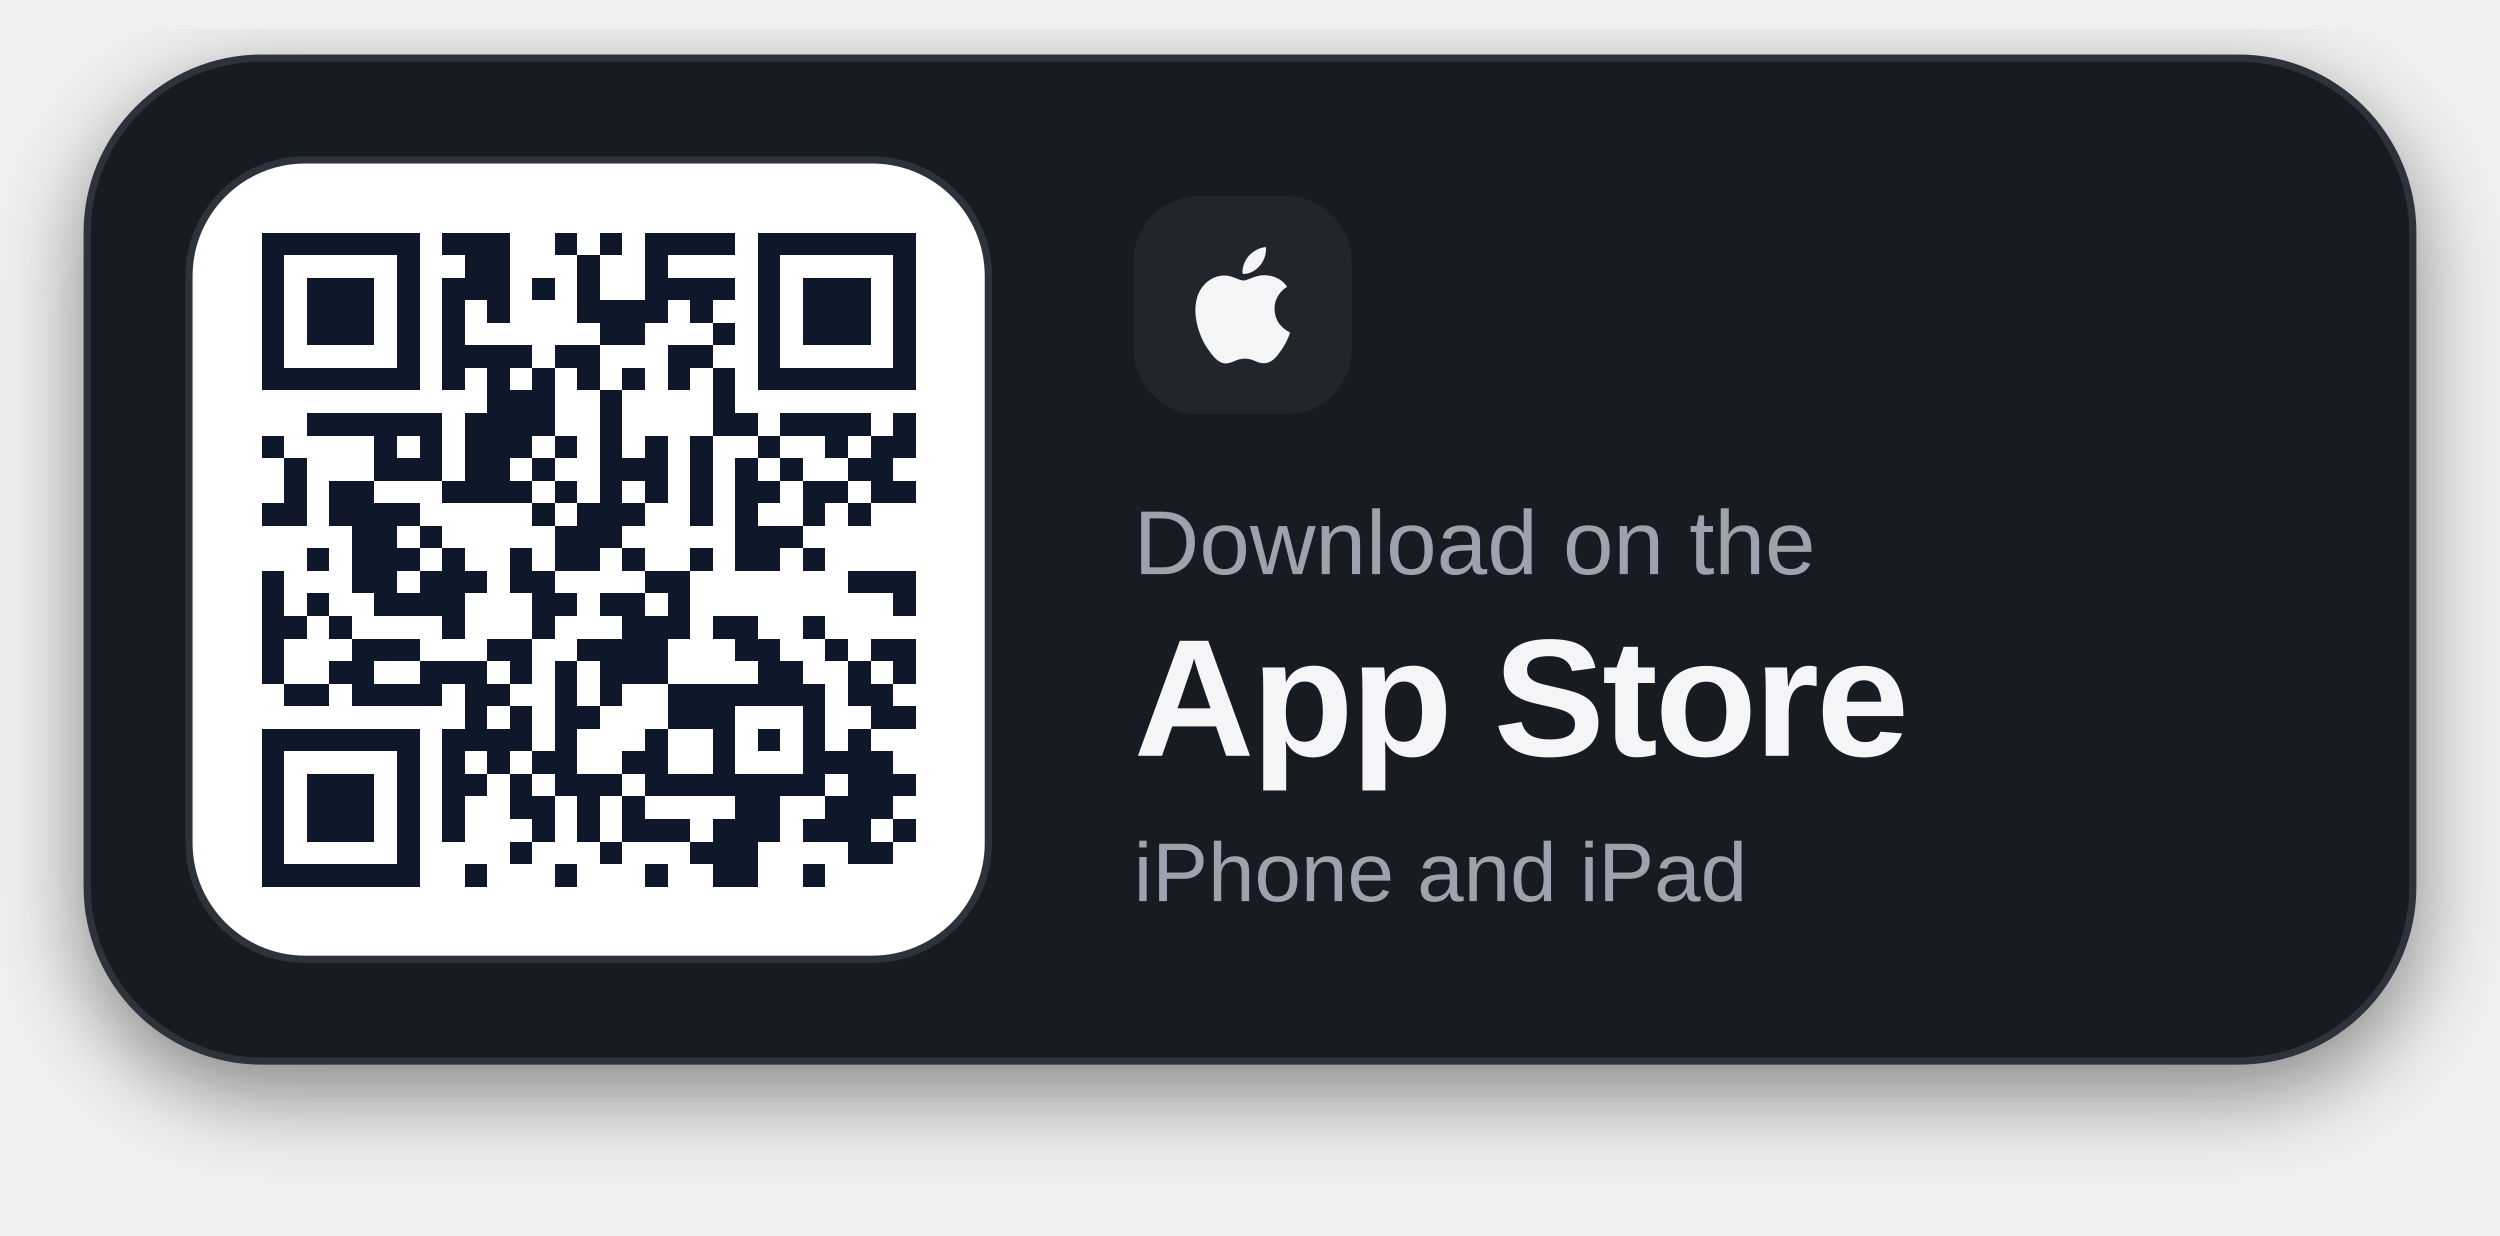
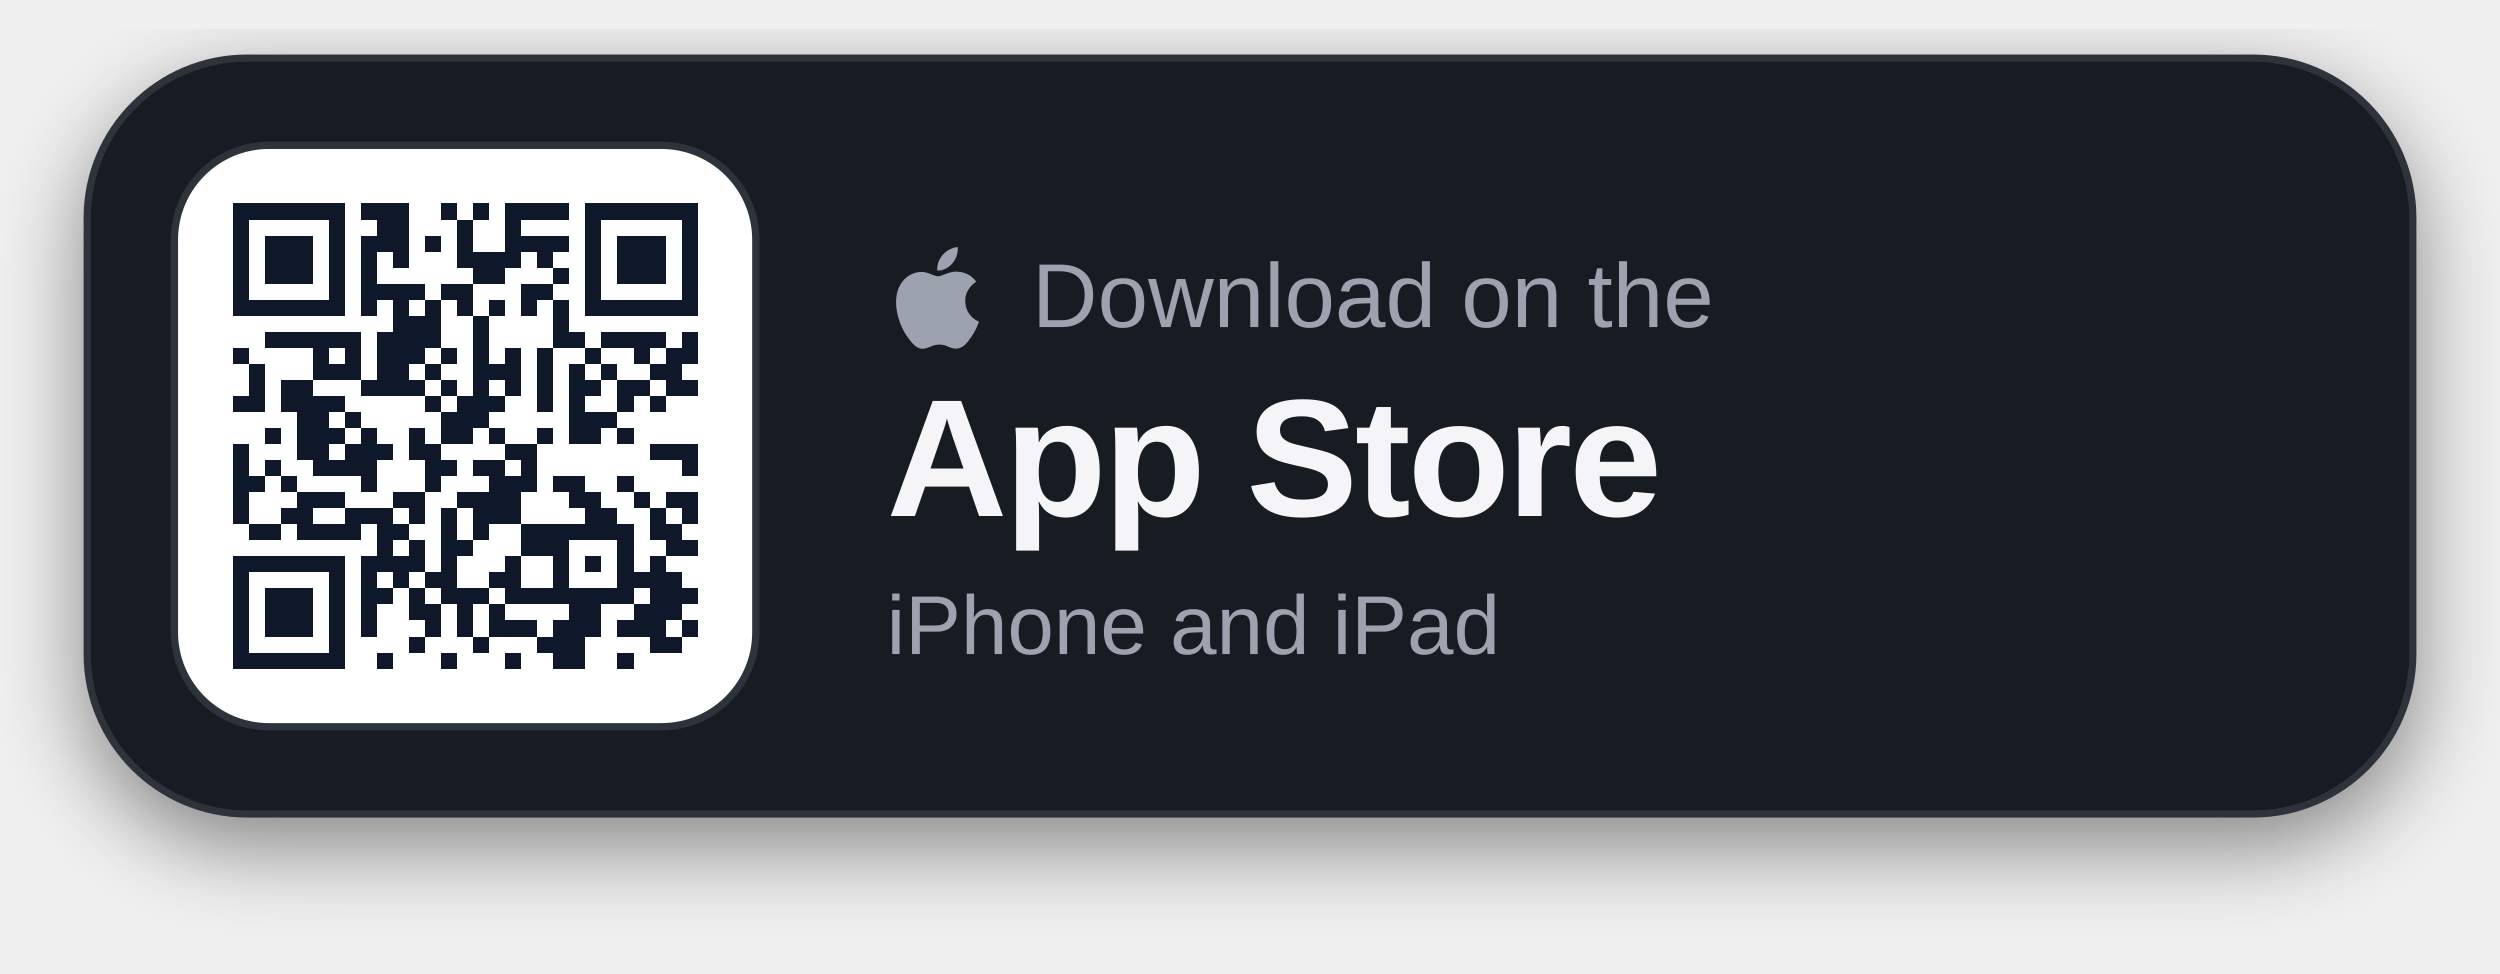
- <svg xmlns="http://www.w3.org/2000/svg" width="344" height="170" viewBox="0 0 344 170" role="img" aria-label="Download on the App Store">
+ <svg xmlns="http://www.w3.org/2000/svg" width="344" height="134" viewBox="0 0 344 134" role="img" aria-label="Download on the App Store">
  <defs>
    <filter id="s" x="-20%" y="-30%" width="140%" height="180%">
      <feDropShadow dx="0" dy="4" stdDeviation="6" flood-color="#000000" flood-opacity="0.45" />
    </filter>
  </defs>
-   <rect x="12" y="8" width="320" height="138" rx="24" fill="#161b22" stroke="#2d333b" filter="url(#s)" />
-   <rect x="26" y="22" width="110" height="110" rx="16" fill="#ffffff" stroke="#2d333b" />
-   <path transform="translate(36 32)" fill="#0f172a" shape-rendering="crispEdges" d="M0.000 0.000h3.103v3.103h-3.103zM3.103 0.000h3.103v3.103h-3.103zM6.207 0.000h3.103v3.103h-3.103zM9.310 0.000h3.103v3.103h-3.103zM12.414 0.000h3.103v3.103h-3.103zM15.517 0.000h3.103v3.103h-3.103zM18.621 0.000h3.103v3.103h-3.103zM24.828 0.000h3.103v3.103h-3.103zM27.931 0.000h3.103v3.103h-3.103zM31.034 0.000h3.103v3.103h-3.103zM40.345 0.000h3.103v3.103h-3.103zM46.552 0.000h3.103v3.103h-3.103zM52.759 0.000h3.103v3.103h-3.103zM55.862 0.000h3.103v3.103h-3.103zM58.966 0.000h3.103v3.103h-3.103zM62.069 0.000h3.103v3.103h-3.103zM68.276 0.000h3.103v3.103h-3.103zM71.379 0.000h3.103v3.103h-3.103zM74.483 0.000h3.103v3.103h-3.103zM77.586 0.000h3.103v3.103h-3.103zM80.690 0.000h3.103v3.103h-3.103zM83.793 0.000h3.103v3.103h-3.103zM86.897 0.000h3.103v3.103h-3.103zM0.000 3.103h3.103v3.103h-3.103zM18.621 3.103h3.103v3.103h-3.103zM27.931 3.103h3.103v3.103h-3.103zM31.034 3.103h3.103v3.103h-3.103zM43.448 3.103h3.103v3.103h-3.103zM52.759 3.103h3.103v3.103h-3.103zM68.276 3.103h3.103v3.103h-3.103zM86.897 3.103h3.103v3.103h-3.103zM0.000 6.207h3.103v3.103h-3.103zM6.207 6.207h3.103v3.103h-3.103zM9.310 6.207h3.103v3.103h-3.103zM12.414 6.207h3.103v3.103h-3.103zM18.621 6.207h3.103v3.103h-3.103zM24.828 6.207h3.103v3.103h-3.103zM27.931 6.207h3.103v3.103h-3.103zM31.034 6.207h3.103v3.103h-3.103zM37.241 6.207h3.103v3.103h-3.103zM43.448 6.207h3.103v3.103h-3.103zM52.759 6.207h3.103v3.103h-3.103zM55.862 6.207h3.103v3.103h-3.103zM58.966 6.207h3.103v3.103h-3.103zM62.069 6.207h3.103v3.103h-3.103zM68.276 6.207h3.103v3.103h-3.103zM74.483 6.207h3.103v3.103h-3.103zM77.586 6.207h3.103v3.103h-3.103zM80.690 6.207h3.103v3.103h-3.103zM86.897 6.207h3.103v3.103h-3.103zM0.000 9.310h3.103v3.103h-3.103zM6.207 9.310h3.103v3.103h-3.103zM9.310 9.310h3.103v3.103h-3.103zM12.414 9.310h3.103v3.103h-3.103zM18.621 9.310h3.103v3.103h-3.103zM24.828 9.310h3.103v3.103h-3.103zM31.034 9.310h3.103v3.103h-3.103zM43.448 9.310h3.103v3.103h-3.103zM46.552 9.310h3.103v3.103h-3.103zM49.655 9.310h3.103v3.103h-3.103zM52.759 9.310h3.103v3.103h-3.103zM58.966 9.310h3.103v3.103h-3.103zM68.276 9.310h3.103v3.103h-3.103zM74.483 9.310h3.103v3.103h-3.103zM77.586 9.310h3.103v3.103h-3.103zM80.690 9.310h3.103v3.103h-3.103zM86.897 9.310h3.103v3.103h-3.103zM0.000 12.414h3.103v3.103h-3.103zM6.207 12.414h3.103v3.103h-3.103zM9.310 12.414h3.103v3.103h-3.103zM12.414 12.414h3.103v3.103h-3.103zM18.621 12.414h3.103v3.103h-3.103zM24.828 12.414h3.103v3.103h-3.103zM46.552 12.414h3.103v3.103h-3.103zM49.655 12.414h3.103v3.103h-3.103zM62.069 12.414h3.103v3.103h-3.103zM68.276 12.414h3.103v3.103h-3.103zM74.483 12.414h3.103v3.103h-3.103zM77.586 12.414h3.103v3.103h-3.103zM80.690 12.414h3.103v3.103h-3.103zM86.897 12.414h3.103v3.103h-3.103zM0.000 15.517h3.103v3.103h-3.103zM18.621 15.517h3.103v3.103h-3.103zM24.828 15.517h3.103v3.103h-3.103zM27.931 15.517h3.103v3.103h-3.103zM31.034 15.517h3.103v3.103h-3.103zM34.138 15.517h3.103v3.103h-3.103zM40.345 15.517h3.103v3.103h-3.103zM43.448 15.517h3.103v3.103h-3.103zM55.862 15.517h3.103v3.103h-3.103zM58.966 15.517h3.103v3.103h-3.103zM68.276 15.517h3.103v3.103h-3.103zM86.897 15.517h3.103v3.103h-3.103zM0.000 18.621h3.103v3.103h-3.103zM3.103 18.621h3.103v3.103h-3.103zM6.207 18.621h3.103v3.103h-3.103zM9.310 18.621h3.103v3.103h-3.103zM12.414 18.621h3.103v3.103h-3.103zM15.517 18.621h3.103v3.103h-3.103zM18.621 18.621h3.103v3.103h-3.103zM24.828 18.621h3.103v3.103h-3.103zM31.034 18.621h3.103v3.103h-3.103zM37.241 18.621h3.103v3.103h-3.103zM43.448 18.621h3.103v3.103h-3.103zM49.655 18.621h3.103v3.103h-3.103zM55.862 18.621h3.103v3.103h-3.103zM62.069 18.621h3.103v3.103h-3.103zM68.276 18.621h3.103v3.103h-3.103zM71.379 18.621h3.103v3.103h-3.103zM74.483 18.621h3.103v3.103h-3.103zM77.586 18.621h3.103v3.103h-3.103zM80.690 18.621h3.103v3.103h-3.103zM83.793 18.621h3.103v3.103h-3.103zM86.897 18.621h3.103v3.103h-3.103zM31.034 21.724h3.103v3.103h-3.103zM34.138 21.724h3.103v3.103h-3.103zM37.241 21.724h3.103v3.103h-3.103zM46.552 21.724h3.103v3.103h-3.103zM62.069 21.724h3.103v3.103h-3.103zM6.207 24.828h3.103v3.103h-3.103zM9.310 24.828h3.103v3.103h-3.103zM12.414 24.828h3.103v3.103h-3.103zM15.517 24.828h3.103v3.103h-3.103zM18.621 24.828h3.103v3.103h-3.103zM21.724 24.828h3.103v3.103h-3.103zM27.931 24.828h3.103v3.103h-3.103zM31.034 24.828h3.103v3.103h-3.103zM34.138 24.828h3.103v3.103h-3.103zM37.241 24.828h3.103v3.103h-3.103zM46.552 24.828h3.103v3.103h-3.103zM62.069 24.828h3.103v3.103h-3.103zM65.172 24.828h3.103v3.103h-3.103zM71.379 24.828h3.103v3.103h-3.103zM74.483 24.828h3.103v3.103h-3.103zM77.586 24.828h3.103v3.103h-3.103zM80.690 24.828h3.103v3.103h-3.103zM86.897 24.828h3.103v3.103h-3.103zM0.000 27.931h3.103v3.103h-3.103zM15.517 27.931h3.103v3.103h-3.103zM21.724 27.931h3.103v3.103h-3.103zM27.931 27.931h3.103v3.103h-3.103zM31.034 27.931h3.103v3.103h-3.103zM34.138 27.931h3.103v3.103h-3.103zM40.345 27.931h3.103v3.103h-3.103zM46.552 27.931h3.103v3.103h-3.103zM52.759 27.931h3.103v3.103h-3.103zM58.966 27.931h3.103v3.103h-3.103zM68.276 27.931h3.103v3.103h-3.103zM77.586 27.931h3.103v3.103h-3.103zM83.793 27.931h3.103v3.103h-3.103zM86.897 27.931h3.103v3.103h-3.103zM3.103 31.034h3.103v3.103h-3.103zM15.517 31.034h3.103v3.103h-3.103zM18.621 31.034h3.103v3.103h-3.103zM21.724 31.034h3.103v3.103h-3.103zM27.931 31.034h3.103v3.103h-3.103zM31.034 31.034h3.103v3.103h-3.103zM37.241 31.034h3.103v3.103h-3.103zM46.552 31.034h3.103v3.103h-3.103zM49.655 31.034h3.103v3.103h-3.103zM52.759 31.034h3.103v3.103h-3.103zM58.966 31.034h3.103v3.103h-3.103zM65.172 31.034h3.103v3.103h-3.103zM71.379 31.034h3.103v3.103h-3.103zM80.690 31.034h3.103v3.103h-3.103zM83.793 31.034h3.103v3.103h-3.103zM3.103 34.138h3.103v3.103h-3.103zM9.310 34.138h3.103v3.103h-3.103zM12.414 34.138h3.103v3.103h-3.103zM24.828 34.138h3.103v3.103h-3.103zM27.931 34.138h3.103v3.103h-3.103zM31.034 34.138h3.103v3.103h-3.103zM34.138 34.138h3.103v3.103h-3.103zM40.345 34.138h3.103v3.103h-3.103zM46.552 34.138h3.103v3.103h-3.103zM52.759 34.138h3.103v3.103h-3.103zM58.966 34.138h3.103v3.103h-3.103zM65.172 34.138h3.103v3.103h-3.103zM68.276 34.138h3.103v3.103h-3.103zM74.483 34.138h3.103v3.103h-3.103zM77.586 34.138h3.103v3.103h-3.103zM83.793 34.138h3.103v3.103h-3.103zM86.897 34.138h3.103v3.103h-3.103zM0.000 37.241h3.103v3.103h-3.103zM3.103 37.241h3.103v3.103h-3.103zM9.310 37.241h3.103v3.103h-3.103zM12.414 37.241h3.103v3.103h-3.103zM15.517 37.241h3.103v3.103h-3.103zM18.621 37.241h3.103v3.103h-3.103zM37.241 37.241h3.103v3.103h-3.103zM43.448 37.241h3.103v3.103h-3.103zM46.552 37.241h3.103v3.103h-3.103zM49.655 37.241h3.103v3.103h-3.103zM58.966 37.241h3.103v3.103h-3.103zM65.172 37.241h3.103v3.103h-3.103zM74.483 37.241h3.103v3.103h-3.103zM80.690 37.241h3.103v3.103h-3.103zM12.414 40.345h3.103v3.103h-3.103zM15.517 40.345h3.103v3.103h-3.103zM21.724 40.345h3.103v3.103h-3.103zM40.345 40.345h3.103v3.103h-3.103zM43.448 40.345h3.103v3.103h-3.103zM46.552 40.345h3.103v3.103h-3.103zM65.172 40.345h3.103v3.103h-3.103zM68.276 40.345h3.103v3.103h-3.103zM71.379 40.345h3.103v3.103h-3.103zM6.207 43.448h3.103v3.103h-3.103zM12.414 43.448h3.103v3.103h-3.103zM15.517 43.448h3.103v3.103h-3.103zM18.621 43.448h3.103v3.103h-3.103zM24.828 43.448h3.103v3.103h-3.103zM34.138 43.448h3.103v3.103h-3.103zM40.345 43.448h3.103v3.103h-3.103zM43.448 43.448h3.103v3.103h-3.103zM49.655 43.448h3.103v3.103h-3.103zM58.966 43.448h3.103v3.103h-3.103zM65.172 43.448h3.103v3.103h-3.103zM68.276 43.448h3.103v3.103h-3.103zM74.483 43.448h3.103v3.103h-3.103zM0.000 46.552h3.103v3.103h-3.103zM12.414 46.552h3.103v3.103h-3.103zM15.517 46.552h3.103v3.103h-3.103zM21.724 46.552h3.103v3.103h-3.103zM24.828 46.552h3.103v3.103h-3.103zM27.931 46.552h3.103v3.103h-3.103zM34.138 46.552h3.103v3.103h-3.103zM37.241 46.552h3.103v3.103h-3.103zM52.759 46.552h3.103v3.103h-3.103zM55.862 46.552h3.103v3.103h-3.103zM80.690 46.552h3.103v3.103h-3.103zM83.793 46.552h3.103v3.103h-3.103zM86.897 46.552h3.103v3.103h-3.103zM0.000 49.655h3.103v3.103h-3.103zM6.207 49.655h3.103v3.103h-3.103zM15.517 49.655h3.103v3.103h-3.103zM18.621 49.655h3.103v3.103h-3.103zM21.724 49.655h3.103v3.103h-3.103zM24.828 49.655h3.103v3.103h-3.103zM37.241 49.655h3.103v3.103h-3.103zM40.345 49.655h3.103v3.103h-3.103zM46.552 49.655h3.103v3.103h-3.103zM49.655 49.655h3.103v3.103h-3.103zM55.862 49.655h3.103v3.103h-3.103zM86.897 49.655h3.103v3.103h-3.103zM0.000 52.759h3.103v3.103h-3.103zM3.103 52.759h3.103v3.103h-3.103zM9.310 52.759h3.103v3.103h-3.103zM24.828 52.759h3.103v3.103h-3.103zM37.241 52.759h3.103v3.103h-3.103zM49.655 52.759h3.103v3.103h-3.103zM52.759 52.759h3.103v3.103h-3.103zM55.862 52.759h3.103v3.103h-3.103zM62.069 52.759h3.103v3.103h-3.103zM65.172 52.759h3.103v3.103h-3.103zM74.483 52.759h3.103v3.103h-3.103zM0.000 55.862h3.103v3.103h-3.103zM12.414 55.862h3.103v3.103h-3.103zM15.517 55.862h3.103v3.103h-3.103zM18.621 55.862h3.103v3.103h-3.103zM31.034 55.862h3.103v3.103h-3.103zM34.138 55.862h3.103v3.103h-3.103zM43.448 55.862h3.103v3.103h-3.103zM46.552 55.862h3.103v3.103h-3.103zM49.655 55.862h3.103v3.103h-3.103zM52.759 55.862h3.103v3.103h-3.103zM65.172 55.862h3.103v3.103h-3.103zM68.276 55.862h3.103v3.103h-3.103zM77.586 55.862h3.103v3.103h-3.103zM83.793 55.862h3.103v3.103h-3.103zM86.897 55.862h3.103v3.103h-3.103zM0.000 58.966h3.103v3.103h-3.103zM9.310 58.966h3.103v3.103h-3.103zM12.414 58.966h3.103v3.103h-3.103zM21.724 58.966h3.103v3.103h-3.103zM24.828 58.966h3.103v3.103h-3.103zM27.931 58.966h3.103v3.103h-3.103zM34.138 58.966h3.103v3.103h-3.103zM40.345 58.966h3.103v3.103h-3.103zM46.552 58.966h3.103v3.103h-3.103zM49.655 58.966h3.103v3.103h-3.103zM52.759 58.966h3.103v3.103h-3.103zM68.276 58.966h3.103v3.103h-3.103zM71.379 58.966h3.103v3.103h-3.103zM80.690 58.966h3.103v3.103h-3.103zM86.897 58.966h3.103v3.103h-3.103zM3.103 62.069h3.103v3.103h-3.103zM6.207 62.069h3.103v3.103h-3.103zM12.414 62.069h3.103v3.103h-3.103zM15.517 62.069h3.103v3.103h-3.103zM18.621 62.069h3.103v3.103h-3.103zM21.724 62.069h3.103v3.103h-3.103zM27.931 62.069h3.103v3.103h-3.103zM31.034 62.069h3.103v3.103h-3.103zM40.345 62.069h3.103v3.103h-3.103zM46.552 62.069h3.103v3.103h-3.103zM55.862 62.069h3.103v3.103h-3.103zM58.966 62.069h3.103v3.103h-3.103zM62.069 62.069h3.103v3.103h-3.103zM65.172 62.069h3.103v3.103h-3.103zM68.276 62.069h3.103v3.103h-3.103zM71.379 62.069h3.103v3.103h-3.103zM74.483 62.069h3.103v3.103h-3.103zM80.690 62.069h3.103v3.103h-3.103zM83.793 62.069h3.103v3.103h-3.103zM27.931 65.172h3.103v3.103h-3.103zM34.138 65.172h3.103v3.103h-3.103zM40.345 65.172h3.103v3.103h-3.103zM43.448 65.172h3.103v3.103h-3.103zM55.862 65.172h3.103v3.103h-3.103zM58.966 65.172h3.103v3.103h-3.103zM62.069 65.172h3.103v3.103h-3.103zM74.483 65.172h3.103v3.103h-3.103zM83.793 65.172h3.103v3.103h-3.103zM86.897 65.172h3.103v3.103h-3.103zM0.000 68.276h3.103v3.103h-3.103zM3.103 68.276h3.103v3.103h-3.103zM6.207 68.276h3.103v3.103h-3.103zM9.310 68.276h3.103v3.103h-3.103zM12.414 68.276h3.103v3.103h-3.103zM15.517 68.276h3.103v3.103h-3.103zM18.621 68.276h3.103v3.103h-3.103zM24.828 68.276h3.103v3.103h-3.103zM27.931 68.276h3.103v3.103h-3.103zM31.034 68.276h3.103v3.103h-3.103zM34.138 68.276h3.103v3.103h-3.103zM40.345 68.276h3.103v3.103h-3.103zM52.759 68.276h3.103v3.103h-3.103zM62.069 68.276h3.103v3.103h-3.103zM68.276 68.276h3.103v3.103h-3.103zM74.483 68.276h3.103v3.103h-3.103zM80.690 68.276h3.103v3.103h-3.103zM0.000 71.379h3.103v3.103h-3.103zM18.621 71.379h3.103v3.103h-3.103zM24.828 71.379h3.103v3.103h-3.103zM31.034 71.379h3.103v3.103h-3.103zM37.241 71.379h3.103v3.103h-3.103zM40.345 71.379h3.103v3.103h-3.103zM49.655 71.379h3.103v3.103h-3.103zM52.759 71.379h3.103v3.103h-3.103zM62.069 71.379h3.103v3.103h-3.103zM74.483 71.379h3.103v3.103h-3.103zM77.586 71.379h3.103v3.103h-3.103zM80.690 71.379h3.103v3.103h-3.103zM83.793 71.379h3.103v3.103h-3.103zM0.000 74.483h3.103v3.103h-3.103zM6.207 74.483h3.103v3.103h-3.103zM9.310 74.483h3.103v3.103h-3.103zM12.414 74.483h3.103v3.103h-3.103zM18.621 74.483h3.103v3.103h-3.103zM24.828 74.483h3.103v3.103h-3.103zM27.931 74.483h3.103v3.103h-3.103zM34.138 74.483h3.103v3.103h-3.103zM40.345 74.483h3.103v3.103h-3.103zM43.448 74.483h3.103v3.103h-3.103zM46.552 74.483h3.103v3.103h-3.103zM52.759 74.483h3.103v3.103h-3.103zM55.862 74.483h3.103v3.103h-3.103zM58.966 74.483h3.103v3.103h-3.103zM62.069 74.483h3.103v3.103h-3.103zM65.172 74.483h3.103v3.103h-3.103zM68.276 74.483h3.103v3.103h-3.103zM71.379 74.483h3.103v3.103h-3.103zM74.483 74.483h3.103v3.103h-3.103zM80.690 74.483h3.103v3.103h-3.103zM83.793 74.483h3.103v3.103h-3.103zM86.897 74.483h3.103v3.103h-3.103zM0.000 77.586h3.103v3.103h-3.103zM6.207 77.586h3.103v3.103h-3.103zM9.310 77.586h3.103v3.103h-3.103zM12.414 77.586h3.103v3.103h-3.103zM18.621 77.586h3.103v3.103h-3.103zM24.828 77.586h3.103v3.103h-3.103zM34.138 77.586h3.103v3.103h-3.103zM37.241 77.586h3.103v3.103h-3.103zM43.448 77.586h3.103v3.103h-3.103zM49.655 77.586h3.103v3.103h-3.103zM65.172 77.586h3.103v3.103h-3.103zM68.276 77.586h3.103v3.103h-3.103zM77.586 77.586h3.103v3.103h-3.103zM80.690 77.586h3.103v3.103h-3.103zM83.793 77.586h3.103v3.103h-3.103zM0.000 80.690h3.103v3.103h-3.103zM6.207 80.690h3.103v3.103h-3.103zM9.310 80.690h3.103v3.103h-3.103zM12.414 80.690h3.103v3.103h-3.103zM18.621 80.690h3.103v3.103h-3.103zM24.828 80.690h3.103v3.103h-3.103zM37.241 80.690h3.103v3.103h-3.103zM43.448 80.690h3.103v3.103h-3.103zM49.655 80.690h3.103v3.103h-3.103zM52.759 80.690h3.103v3.103h-3.103zM55.862 80.690h3.103v3.103h-3.103zM62.069 80.690h3.103v3.103h-3.103zM65.172 80.690h3.103v3.103h-3.103zM68.276 80.690h3.103v3.103h-3.103zM74.483 80.690h3.103v3.103h-3.103zM77.586 80.690h3.103v3.103h-3.103zM80.690 80.690h3.103v3.103h-3.103zM86.897 80.690h3.103v3.103h-3.103zM0.000 83.793h3.103v3.103h-3.103zM18.621 83.793h3.103v3.103h-3.103zM34.138 83.793h3.103v3.103h-3.103zM46.552 83.793h3.103v3.103h-3.103zM58.966 83.793h3.103v3.103h-3.103zM62.069 83.793h3.103v3.103h-3.103zM65.172 83.793h3.103v3.103h-3.103zM80.690 83.793h3.103v3.103h-3.103zM83.793 83.793h3.103v3.103h-3.103zM0.000 86.897h3.103v3.103h-3.103zM3.103 86.897h3.103v3.103h-3.103zM6.207 86.897h3.103v3.103h-3.103zM9.310 86.897h3.103v3.103h-3.103zM12.414 86.897h3.103v3.103h-3.103zM15.517 86.897h3.103v3.103h-3.103zM18.621 86.897h3.103v3.103h-3.103zM27.931 86.897h3.103v3.103h-3.103zM40.345 86.897h3.103v3.103h-3.103zM52.759 86.897h3.103v3.103h-3.103zM62.069 86.897h3.103v3.103h-3.103zM65.172 86.897h3.103v3.103h-3.103zM74.483 86.897h3.103v3.103h-3.103z" />
-   <rect x="156" y="27" width="30" height="30" rx="9" fill="#21262d" />
-   <path transform="translate(163 34) scale(0.667)" fill="#f5f5f7" d="M12.152 6.896c-.948 0-2.415-1.078-3.96-1.04-2.04.027-3.91 1.183-4.961 3.014-2.117 3.675-.546 9.103 1.519 12.09 1.013 1.454 2.208 3.09 3.792 3.039 1.52-.065 2.09-.987 3.935-.987 1.831 0 2.35.987 3.96.948 1.637-.026 2.676-1.48 3.676-2.948 1.156-1.688 1.636-3.325 1.662-3.415-.039-.013-3.182-1.221-3.22-4.857-.026-3.04 2.48-4.494 2.597-4.559-1.429-2.09-3.623-2.324-4.39-2.376-2-.156-3.675 1.09-4.61 1.09zM15.53 3.83c.843-1.012 1.4-2.427 1.245-3.83-1.207.052-2.662.805-3.532 1.818-.78.896-1.454 2.338-1.273 3.714 1.338.104 2.715-.688 3.559-1.701" />
-   <text x="156" y="79" font-family="-apple-system, BlinkMacSystemFont, 'Segoe UI', 'Helvetica Neue', Arial, sans-serif" font-size="12.5" fill="#9ca3af">Download on the</text>
-   <text x="156" y="104" font-family="-apple-system, BlinkMacSystemFont, 'Segoe UI', 'Helvetica Neue', Arial, sans-serif" font-size="23" font-weight="700" letter-spacing="-0.4" fill="#f5f5f7">App Store</text>
-   <text x="156" y="124" font-family="-apple-system, BlinkMacSystemFont, 'Segoe UI', 'Helvetica Neue', Arial, sans-serif" font-size="11.5" fill="#9ca3af">iPhone and iPad</text>
+   <rect x="12" y="8" width="320" height="104" rx="22" fill="#161b22" stroke="#2d333b" filter="url(#s)" />
+   <rect x="24" y="20" width="80" height="80" rx="13" fill="#ffffff" stroke="#2d333b" />
+   <path transform="translate(32 28)" fill="#0f172a" shape-rendering="crispEdges" d="M0.000 0.000h2.207v2.207h-2.207zM2.207 0.000h2.207v2.207h-2.207zM4.414 0.000h2.207v2.207h-2.207zM6.621 0.000h2.207v2.207h-2.207zM8.828 0.000h2.207v2.207h-2.207zM11.034 0.000h2.207v2.207h-2.207zM13.241 0.000h2.207v2.207h-2.207zM17.655 0.000h2.207v2.207h-2.207zM19.862 0.000h2.207v2.207h-2.207zM22.069 0.000h2.207v2.207h-2.207zM28.690 0.000h2.207v2.207h-2.207zM33.103 0.000h2.207v2.207h-2.207zM37.517 0.000h2.207v2.207h-2.207zM39.724 0.000h2.207v2.207h-2.207zM41.931 0.000h2.207v2.207h-2.207zM44.138 0.000h2.207v2.207h-2.207zM48.552 0.000h2.207v2.207h-2.207zM50.759 0.000h2.207v2.207h-2.207zM52.966 0.000h2.207v2.207h-2.207zM55.172 0.000h2.207v2.207h-2.207zM57.379 0.000h2.207v2.207h-2.207zM59.586 0.000h2.207v2.207h-2.207zM61.793 0.000h2.207v2.207h-2.207zM0.000 2.207h2.207v2.207h-2.207zM13.241 2.207h2.207v2.207h-2.207zM19.862 2.207h2.207v2.207h-2.207zM22.069 2.207h2.207v2.207h-2.207zM30.897 2.207h2.207v2.207h-2.207zM37.517 2.207h2.207v2.207h-2.207zM48.552 2.207h2.207v2.207h-2.207zM61.793 2.207h2.207v2.207h-2.207zM0.000 4.414h2.207v2.207h-2.207zM4.414 4.414h2.207v2.207h-2.207zM6.621 4.414h2.207v2.207h-2.207zM8.828 4.414h2.207v2.207h-2.207zM13.241 4.414h2.207v2.207h-2.207zM17.655 4.414h2.207v2.207h-2.207zM19.862 4.414h2.207v2.207h-2.207zM22.069 4.414h2.207v2.207h-2.207zM26.483 4.414h2.207v2.207h-2.207zM30.897 4.414h2.207v2.207h-2.207zM37.517 4.414h2.207v2.207h-2.207zM39.724 4.414h2.207v2.207h-2.207zM41.931 4.414h2.207v2.207h-2.207zM44.138 4.414h2.207v2.207h-2.207zM48.552 4.414h2.207v2.207h-2.207zM52.966 4.414h2.207v2.207h-2.207zM55.172 4.414h2.207v2.207h-2.207zM57.379 4.414h2.207v2.207h-2.207zM61.793 4.414h2.207v2.207h-2.207zM0.000 6.621h2.207v2.207h-2.207zM4.414 6.621h2.207v2.207h-2.207zM6.621 6.621h2.207v2.207h-2.207zM8.828 6.621h2.207v2.207h-2.207zM13.241 6.621h2.207v2.207h-2.207zM17.655 6.621h2.207v2.207h-2.207zM22.069 6.621h2.207v2.207h-2.207zM30.897 6.621h2.207v2.207h-2.207zM33.103 6.621h2.207v2.207h-2.207zM35.310 6.621h2.207v2.207h-2.207zM37.517 6.621h2.207v2.207h-2.207zM41.931 6.621h2.207v2.207h-2.207zM48.552 6.621h2.207v2.207h-2.207zM52.966 6.621h2.207v2.207h-2.207zM55.172 6.621h2.207v2.207h-2.207zM57.379 6.621h2.207v2.207h-2.207zM61.793 6.621h2.207v2.207h-2.207zM0.000 8.828h2.207v2.207h-2.207zM4.414 8.828h2.207v2.207h-2.207zM6.621 8.828h2.207v2.207h-2.207zM8.828 8.828h2.207v2.207h-2.207zM13.241 8.828h2.207v2.207h-2.207zM17.655 8.828h2.207v2.207h-2.207zM33.103 8.828h2.207v2.207h-2.207zM35.310 8.828h2.207v2.207h-2.207zM44.138 8.828h2.207v2.207h-2.207zM48.552 8.828h2.207v2.207h-2.207zM52.966 8.828h2.207v2.207h-2.207zM55.172 8.828h2.207v2.207h-2.207zM57.379 8.828h2.207v2.207h-2.207zM61.793 8.828h2.207v2.207h-2.207zM0.000 11.034h2.207v2.207h-2.207zM13.241 11.034h2.207v2.207h-2.207zM17.655 11.034h2.207v2.207h-2.207zM19.862 11.034h2.207v2.207h-2.207zM22.069 11.034h2.207v2.207h-2.207zM24.276 11.034h2.207v2.207h-2.207zM28.690 11.034h2.207v2.207h-2.207zM30.897 11.034h2.207v2.207h-2.207zM39.724 11.034h2.207v2.207h-2.207zM41.931 11.034h2.207v2.207h-2.207zM48.552 11.034h2.207v2.207h-2.207zM61.793 11.034h2.207v2.207h-2.207zM0.000 13.241h2.207v2.207h-2.207zM2.207 13.241h2.207v2.207h-2.207zM4.414 13.241h2.207v2.207h-2.207zM6.621 13.241h2.207v2.207h-2.207zM8.828 13.241h2.207v2.207h-2.207zM11.034 13.241h2.207v2.207h-2.207zM13.241 13.241h2.207v2.207h-2.207zM17.655 13.241h2.207v2.207h-2.207zM22.069 13.241h2.207v2.207h-2.207zM26.483 13.241h2.207v2.207h-2.207zM30.897 13.241h2.207v2.207h-2.207zM35.310 13.241h2.207v2.207h-2.207zM39.724 13.241h2.207v2.207h-2.207zM44.138 13.241h2.207v2.207h-2.207zM48.552 13.241h2.207v2.207h-2.207zM50.759 13.241h2.207v2.207h-2.207zM52.966 13.241h2.207v2.207h-2.207zM55.172 13.241h2.207v2.207h-2.207zM57.379 13.241h2.207v2.207h-2.207zM59.586 13.241h2.207v2.207h-2.207zM61.793 13.241h2.207v2.207h-2.207zM22.069 15.448h2.207v2.207h-2.207zM24.276 15.448h2.207v2.207h-2.207zM26.483 15.448h2.207v2.207h-2.207zM33.103 15.448h2.207v2.207h-2.207zM44.138 15.448h2.207v2.207h-2.207zM4.414 17.655h2.207v2.207h-2.207zM6.621 17.655h2.207v2.207h-2.207zM8.828 17.655h2.207v2.207h-2.207zM11.034 17.655h2.207v2.207h-2.207zM13.241 17.655h2.207v2.207h-2.207zM15.448 17.655h2.207v2.207h-2.207zM19.862 17.655h2.207v2.207h-2.207zM22.069 17.655h2.207v2.207h-2.207zM24.276 17.655h2.207v2.207h-2.207zM26.483 17.655h2.207v2.207h-2.207zM33.103 17.655h2.207v2.207h-2.207zM44.138 17.655h2.207v2.207h-2.207zM46.345 17.655h2.207v2.207h-2.207zM50.759 17.655h2.207v2.207h-2.207zM52.966 17.655h2.207v2.207h-2.207zM55.172 17.655h2.207v2.207h-2.207zM57.379 17.655h2.207v2.207h-2.207zM61.793 17.655h2.207v2.207h-2.207zM0.000 19.862h2.207v2.207h-2.207zM11.034 19.862h2.207v2.207h-2.207zM15.448 19.862h2.207v2.207h-2.207zM19.862 19.862h2.207v2.207h-2.207zM22.069 19.862h2.207v2.207h-2.207zM24.276 19.862h2.207v2.207h-2.207zM28.690 19.862h2.207v2.207h-2.207zM33.103 19.862h2.207v2.207h-2.207zM37.517 19.862h2.207v2.207h-2.207zM41.931 19.862h2.207v2.207h-2.207zM48.552 19.862h2.207v2.207h-2.207zM55.172 19.862h2.207v2.207h-2.207zM59.586 19.862h2.207v2.207h-2.207zM61.793 19.862h2.207v2.207h-2.207zM2.207 22.069h2.207v2.207h-2.207zM11.034 22.069h2.207v2.207h-2.207zM13.241 22.069h2.207v2.207h-2.207zM15.448 22.069h2.207v2.207h-2.207zM19.862 22.069h2.207v2.207h-2.207zM22.069 22.069h2.207v2.207h-2.207zM26.483 22.069h2.207v2.207h-2.207zM33.103 22.069h2.207v2.207h-2.207zM35.310 22.069h2.207v2.207h-2.207zM37.517 22.069h2.207v2.207h-2.207zM41.931 22.069h2.207v2.207h-2.207zM46.345 22.069h2.207v2.207h-2.207zM50.759 22.069h2.207v2.207h-2.207zM57.379 22.069h2.207v2.207h-2.207zM59.586 22.069h2.207v2.207h-2.207zM2.207 24.276h2.207v2.207h-2.207zM6.621 24.276h2.207v2.207h-2.207zM8.828 24.276h2.207v2.207h-2.207zM17.655 24.276h2.207v2.207h-2.207zM19.862 24.276h2.207v2.207h-2.207zM22.069 24.276h2.207v2.207h-2.207zM24.276 24.276h2.207v2.207h-2.207zM28.690 24.276h2.207v2.207h-2.207zM33.103 24.276h2.207v2.207h-2.207zM37.517 24.276h2.207v2.207h-2.207zM41.931 24.276h2.207v2.207h-2.207zM46.345 24.276h2.207v2.207h-2.207zM48.552 24.276h2.207v2.207h-2.207zM52.966 24.276h2.207v2.207h-2.207zM55.172 24.276h2.207v2.207h-2.207zM59.586 24.276h2.207v2.207h-2.207zM61.793 24.276h2.207v2.207h-2.207zM0.000 26.483h2.207v2.207h-2.207zM2.207 26.483h2.207v2.207h-2.207zM6.621 26.483h2.207v2.207h-2.207zM8.828 26.483h2.207v2.207h-2.207zM11.034 26.483h2.207v2.207h-2.207zM13.241 26.483h2.207v2.207h-2.207zM26.483 26.483h2.207v2.207h-2.207zM30.897 26.483h2.207v2.207h-2.207zM33.103 26.483h2.207v2.207h-2.207zM35.310 26.483h2.207v2.207h-2.207zM41.931 26.483h2.207v2.207h-2.207zM46.345 26.483h2.207v2.207h-2.207zM52.966 26.483h2.207v2.207h-2.207zM57.379 26.483h2.207v2.207h-2.207zM8.828 28.690h2.207v2.207h-2.207zM11.034 28.690h2.207v2.207h-2.207zM15.448 28.690h2.207v2.207h-2.207zM28.690 28.690h2.207v2.207h-2.207zM30.897 28.690h2.207v2.207h-2.207zM33.103 28.690h2.207v2.207h-2.207zM46.345 28.690h2.207v2.207h-2.207zM48.552 28.690h2.207v2.207h-2.207zM50.759 28.690h2.207v2.207h-2.207zM4.414 30.897h2.207v2.207h-2.207zM8.828 30.897h2.207v2.207h-2.207zM11.034 30.897h2.207v2.207h-2.207zM13.241 30.897h2.207v2.207h-2.207zM17.655 30.897h2.207v2.207h-2.207zM24.276 30.897h2.207v2.207h-2.207zM28.690 30.897h2.207v2.207h-2.207zM30.897 30.897h2.207v2.207h-2.207zM35.310 30.897h2.207v2.207h-2.207zM41.931 30.897h2.207v2.207h-2.207zM46.345 30.897h2.207v2.207h-2.207zM48.552 30.897h2.207v2.207h-2.207zM52.966 30.897h2.207v2.207h-2.207zM0.000 33.103h2.207v2.207h-2.207zM8.828 33.103h2.207v2.207h-2.207zM11.034 33.103h2.207v2.207h-2.207zM15.448 33.103h2.207v2.207h-2.207zM17.655 33.103h2.207v2.207h-2.207zM19.862 33.103h2.207v2.207h-2.207zM24.276 33.103h2.207v2.207h-2.207zM26.483 33.103h2.207v2.207h-2.207zM37.517 33.103h2.207v2.207h-2.207zM39.724 33.103h2.207v2.207h-2.207zM57.379 33.103h2.207v2.207h-2.207zM59.586 33.103h2.207v2.207h-2.207zM61.793 33.103h2.207v2.207h-2.207zM0.000 35.310h2.207v2.207h-2.207zM4.414 35.310h2.207v2.207h-2.207zM11.034 35.310h2.207v2.207h-2.207zM13.241 35.310h2.207v2.207h-2.207zM15.448 35.310h2.207v2.207h-2.207zM17.655 35.310h2.207v2.207h-2.207zM26.483 35.310h2.207v2.207h-2.207zM28.690 35.310h2.207v2.207h-2.207zM33.103 35.310h2.207v2.207h-2.207zM35.310 35.310h2.207v2.207h-2.207zM39.724 35.310h2.207v2.207h-2.207zM61.793 35.310h2.207v2.207h-2.207zM0.000 37.517h2.207v2.207h-2.207zM2.207 37.517h2.207v2.207h-2.207zM6.621 37.517h2.207v2.207h-2.207zM17.655 37.517h2.207v2.207h-2.207zM26.483 37.517h2.207v2.207h-2.207zM35.310 37.517h2.207v2.207h-2.207zM37.517 37.517h2.207v2.207h-2.207zM39.724 37.517h2.207v2.207h-2.207zM44.138 37.517h2.207v2.207h-2.207zM46.345 37.517h2.207v2.207h-2.207zM52.966 37.517h2.207v2.207h-2.207zM0.000 39.724h2.207v2.207h-2.207zM8.828 39.724h2.207v2.207h-2.207zM11.034 39.724h2.207v2.207h-2.207zM13.241 39.724h2.207v2.207h-2.207zM22.069 39.724h2.207v2.207h-2.207zM24.276 39.724h2.207v2.207h-2.207zM30.897 39.724h2.207v2.207h-2.207zM33.103 39.724h2.207v2.207h-2.207zM35.310 39.724h2.207v2.207h-2.207zM37.517 39.724h2.207v2.207h-2.207zM46.345 39.724h2.207v2.207h-2.207zM48.552 39.724h2.207v2.207h-2.207zM55.172 39.724h2.207v2.207h-2.207zM59.586 39.724h2.207v2.207h-2.207zM61.793 39.724h2.207v2.207h-2.207zM0.000 41.931h2.207v2.207h-2.207zM6.621 41.931h2.207v2.207h-2.207zM8.828 41.931h2.207v2.207h-2.207zM15.448 41.931h2.207v2.207h-2.207zM17.655 41.931h2.207v2.207h-2.207zM19.862 41.931h2.207v2.207h-2.207zM24.276 41.931h2.207v2.207h-2.207zM28.690 41.931h2.207v2.207h-2.207zM33.103 41.931h2.207v2.207h-2.207zM35.310 41.931h2.207v2.207h-2.207zM37.517 41.931h2.207v2.207h-2.207zM48.552 41.931h2.207v2.207h-2.207zM50.759 41.931h2.207v2.207h-2.207zM57.379 41.931h2.207v2.207h-2.207zM61.793 41.931h2.207v2.207h-2.207zM2.207 44.138h2.207v2.207h-2.207zM4.414 44.138h2.207v2.207h-2.207zM8.828 44.138h2.207v2.207h-2.207zM11.034 44.138h2.207v2.207h-2.207zM13.241 44.138h2.207v2.207h-2.207zM15.448 44.138h2.207v2.207h-2.207zM19.862 44.138h2.207v2.207h-2.207zM22.069 44.138h2.207v2.207h-2.207zM28.690 44.138h2.207v2.207h-2.207zM33.103 44.138h2.207v2.207h-2.207zM39.724 44.138h2.207v2.207h-2.207zM41.931 44.138h2.207v2.207h-2.207zM44.138 44.138h2.207v2.207h-2.207zM46.345 44.138h2.207v2.207h-2.207zM48.552 44.138h2.207v2.207h-2.207zM50.759 44.138h2.207v2.207h-2.207zM52.966 44.138h2.207v2.207h-2.207zM57.379 44.138h2.207v2.207h-2.207zM59.586 44.138h2.207v2.207h-2.207zM19.862 46.345h2.207v2.207h-2.207zM24.276 46.345h2.207v2.207h-2.207zM28.690 46.345h2.207v2.207h-2.207zM30.897 46.345h2.207v2.207h-2.207zM39.724 46.345h2.207v2.207h-2.207zM41.931 46.345h2.207v2.207h-2.207zM44.138 46.345h2.207v2.207h-2.207zM52.966 46.345h2.207v2.207h-2.207zM59.586 46.345h2.207v2.207h-2.207zM61.793 46.345h2.207v2.207h-2.207zM0.000 48.552h2.207v2.207h-2.207zM2.207 48.552h2.207v2.207h-2.207zM4.414 48.552h2.207v2.207h-2.207zM6.621 48.552h2.207v2.207h-2.207zM8.828 48.552h2.207v2.207h-2.207zM11.034 48.552h2.207v2.207h-2.207zM13.241 48.552h2.207v2.207h-2.207zM17.655 48.552h2.207v2.207h-2.207zM19.862 48.552h2.207v2.207h-2.207zM22.069 48.552h2.207v2.207h-2.207zM24.276 48.552h2.207v2.207h-2.207zM28.690 48.552h2.207v2.207h-2.207zM37.517 48.552h2.207v2.207h-2.207zM44.138 48.552h2.207v2.207h-2.207zM48.552 48.552h2.207v2.207h-2.207zM52.966 48.552h2.207v2.207h-2.207zM57.379 48.552h2.207v2.207h-2.207zM0.000 50.759h2.207v2.207h-2.207zM13.241 50.759h2.207v2.207h-2.207zM17.655 50.759h2.207v2.207h-2.207zM22.069 50.759h2.207v2.207h-2.207zM26.483 50.759h2.207v2.207h-2.207zM28.690 50.759h2.207v2.207h-2.207zM35.310 50.759h2.207v2.207h-2.207zM37.517 50.759h2.207v2.207h-2.207zM44.138 50.759h2.207v2.207h-2.207zM52.966 50.759h2.207v2.207h-2.207zM55.172 50.759h2.207v2.207h-2.207zM57.379 50.759h2.207v2.207h-2.207zM59.586 50.759h2.207v2.207h-2.207zM0.000 52.966h2.207v2.207h-2.207zM4.414 52.966h2.207v2.207h-2.207zM6.621 52.966h2.207v2.207h-2.207zM8.828 52.966h2.207v2.207h-2.207zM13.241 52.966h2.207v2.207h-2.207zM17.655 52.966h2.207v2.207h-2.207zM19.862 52.966h2.207v2.207h-2.207zM24.276 52.966h2.207v2.207h-2.207zM28.690 52.966h2.207v2.207h-2.207zM30.897 52.966h2.207v2.207h-2.207zM33.103 52.966h2.207v2.207h-2.207zM37.517 52.966h2.207v2.207h-2.207zM39.724 52.966h2.207v2.207h-2.207zM41.931 52.966h2.207v2.207h-2.207zM44.138 52.966h2.207v2.207h-2.207zM46.345 52.966h2.207v2.207h-2.207zM48.552 52.966h2.207v2.207h-2.207zM50.759 52.966h2.207v2.207h-2.207zM52.966 52.966h2.207v2.207h-2.207zM57.379 52.966h2.207v2.207h-2.207zM59.586 52.966h2.207v2.207h-2.207zM61.793 52.966h2.207v2.207h-2.207zM0.000 55.172h2.207v2.207h-2.207zM4.414 55.172h2.207v2.207h-2.207zM6.621 55.172h2.207v2.207h-2.207zM8.828 55.172h2.207v2.207h-2.207zM13.241 55.172h2.207v2.207h-2.207zM17.655 55.172h2.207v2.207h-2.207zM24.276 55.172h2.207v2.207h-2.207zM26.483 55.172h2.207v2.207h-2.207zM30.897 55.172h2.207v2.207h-2.207zM35.310 55.172h2.207v2.207h-2.207zM46.345 55.172h2.207v2.207h-2.207zM48.552 55.172h2.207v2.207h-2.207zM55.172 55.172h2.207v2.207h-2.207zM57.379 55.172h2.207v2.207h-2.207zM59.586 55.172h2.207v2.207h-2.207zM0.000 57.379h2.207v2.207h-2.207zM4.414 57.379h2.207v2.207h-2.207zM6.621 57.379h2.207v2.207h-2.207zM8.828 57.379h2.207v2.207h-2.207zM13.241 57.379h2.207v2.207h-2.207zM17.655 57.379h2.207v2.207h-2.207zM26.483 57.379h2.207v2.207h-2.207zM30.897 57.379h2.207v2.207h-2.207zM35.310 57.379h2.207v2.207h-2.207zM37.517 57.379h2.207v2.207h-2.207zM39.724 57.379h2.207v2.207h-2.207zM44.138 57.379h2.207v2.207h-2.207zM46.345 57.379h2.207v2.207h-2.207zM48.552 57.379h2.207v2.207h-2.207zM52.966 57.379h2.207v2.207h-2.207zM55.172 57.379h2.207v2.207h-2.207zM57.379 57.379h2.207v2.207h-2.207zM61.793 57.379h2.207v2.207h-2.207zM0.000 59.586h2.207v2.207h-2.207zM13.241 59.586h2.207v2.207h-2.207zM24.276 59.586h2.207v2.207h-2.207zM33.103 59.586h2.207v2.207h-2.207zM41.931 59.586h2.207v2.207h-2.207zM44.138 59.586h2.207v2.207h-2.207zM46.345 59.586h2.207v2.207h-2.207zM57.379 59.586h2.207v2.207h-2.207zM59.586 59.586h2.207v2.207h-2.207zM0.000 61.793h2.207v2.207h-2.207zM2.207 61.793h2.207v2.207h-2.207zM4.414 61.793h2.207v2.207h-2.207zM6.621 61.793h2.207v2.207h-2.207zM8.828 61.793h2.207v2.207h-2.207zM11.034 61.793h2.207v2.207h-2.207zM13.241 61.793h2.207v2.207h-2.207zM19.862 61.793h2.207v2.207h-2.207zM28.690 61.793h2.207v2.207h-2.207zM37.517 61.793h2.207v2.207h-2.207zM44.138 61.793h2.207v2.207h-2.207zM46.345 61.793h2.207v2.207h-2.207zM52.966 61.793h2.207v2.207h-2.207z" />
+   <path transform="translate(122 34) scale(0.583)" fill="#9ca3af" d="M12.152 6.896c-.948 0-2.415-1.078-3.96-1.04-2.04.027-3.91 1.183-4.961 3.014-2.117 3.675-.546 9.103 1.519 12.09 1.013 1.454 2.208 3.09 3.792 3.039 1.52-.065 2.09-.987 3.935-.987 1.831 0 2.35.987 3.96.948 1.637-.026 2.676-1.48 3.676-2.948 1.156-1.688 1.636-3.325 1.662-3.415-.039-.013-3.182-1.221-3.22-4.857-.026-3.04 2.48-4.494 2.597-4.559-1.429-2.09-3.623-2.324-4.39-2.376-2-.156-3.675 1.09-4.61 1.09zM15.53 3.83c.843-1.012 1.4-2.427 1.245-3.83-1.207.052-2.662.805-3.532 1.818-.78.896-1.454 2.338-1.273 3.714 1.338.104 2.715-.688 3.559-1.701" />
+   <text x="142" y="45" font-family="-apple-system, BlinkMacSystemFont, 'Segoe UI', 'Helvetica Neue', Arial, sans-serif" font-size="12.5" fill="#9ca3af">Download on the</text>
+   <text x="122" y="71" font-family="-apple-system, BlinkMacSystemFont, 'Segoe UI', 'Helvetica Neue', Arial, sans-serif" font-size="23" font-weight="700" letter-spacing="-0.4" fill="#f5f5f7">App Store</text>
+   <text x="122" y="90" font-family="-apple-system, BlinkMacSystemFont, 'Segoe UI', 'Helvetica Neue', Arial, sans-serif" font-size="11.5" fill="#9ca3af">iPhone and iPad</text>
</svg>
